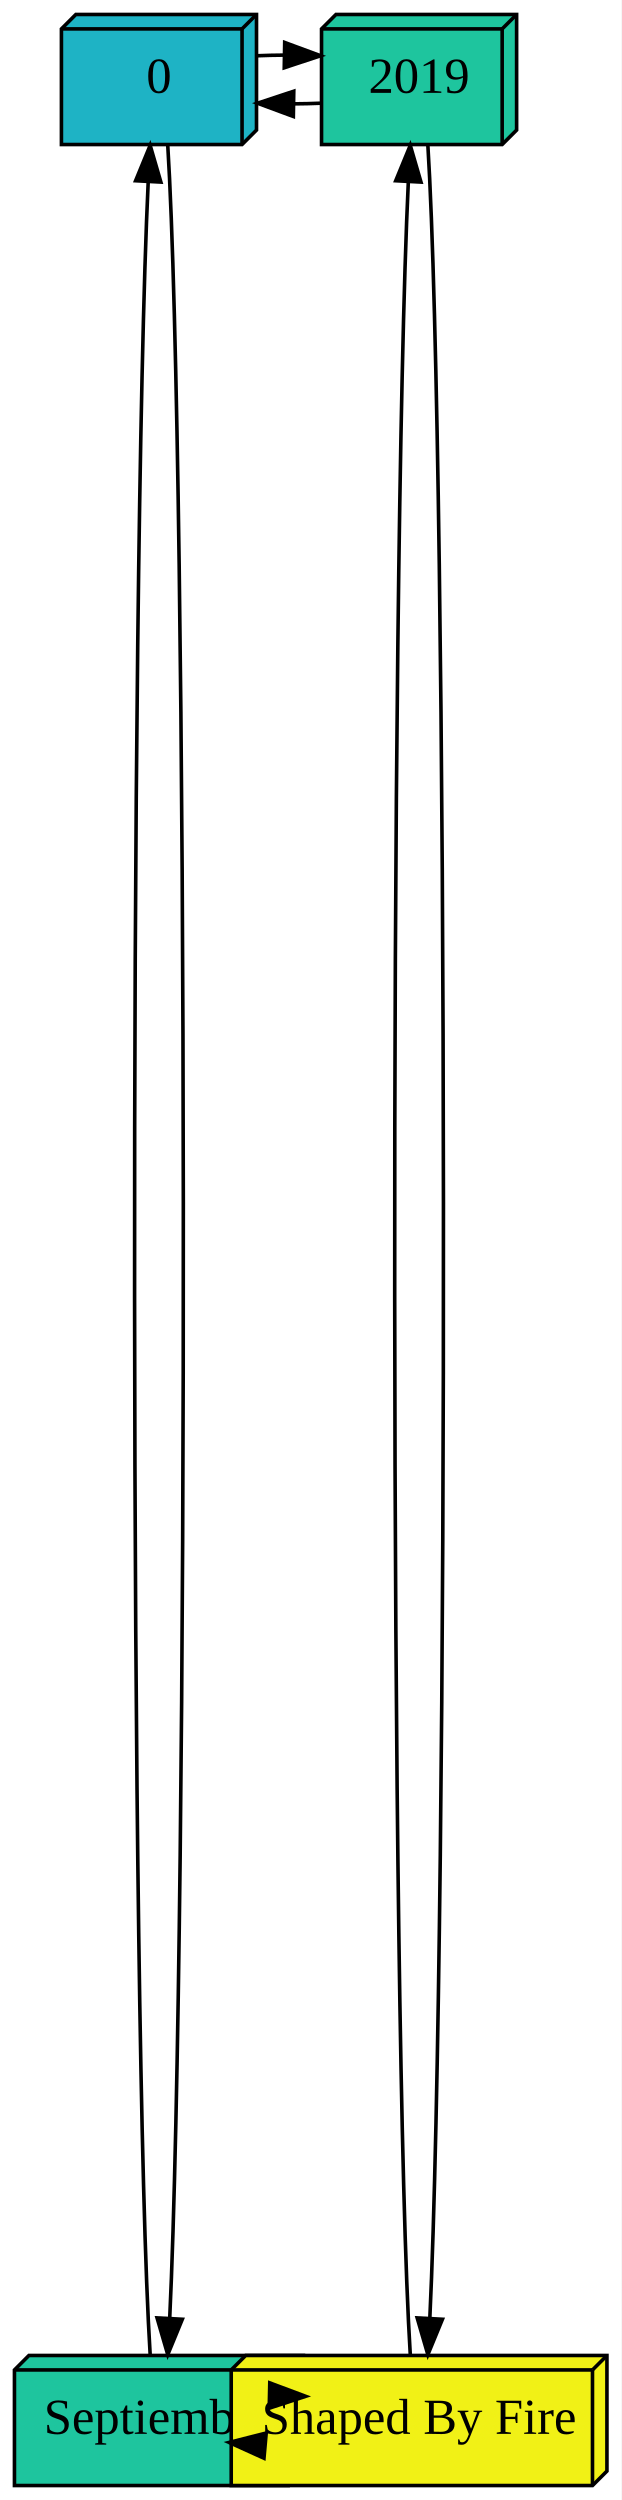
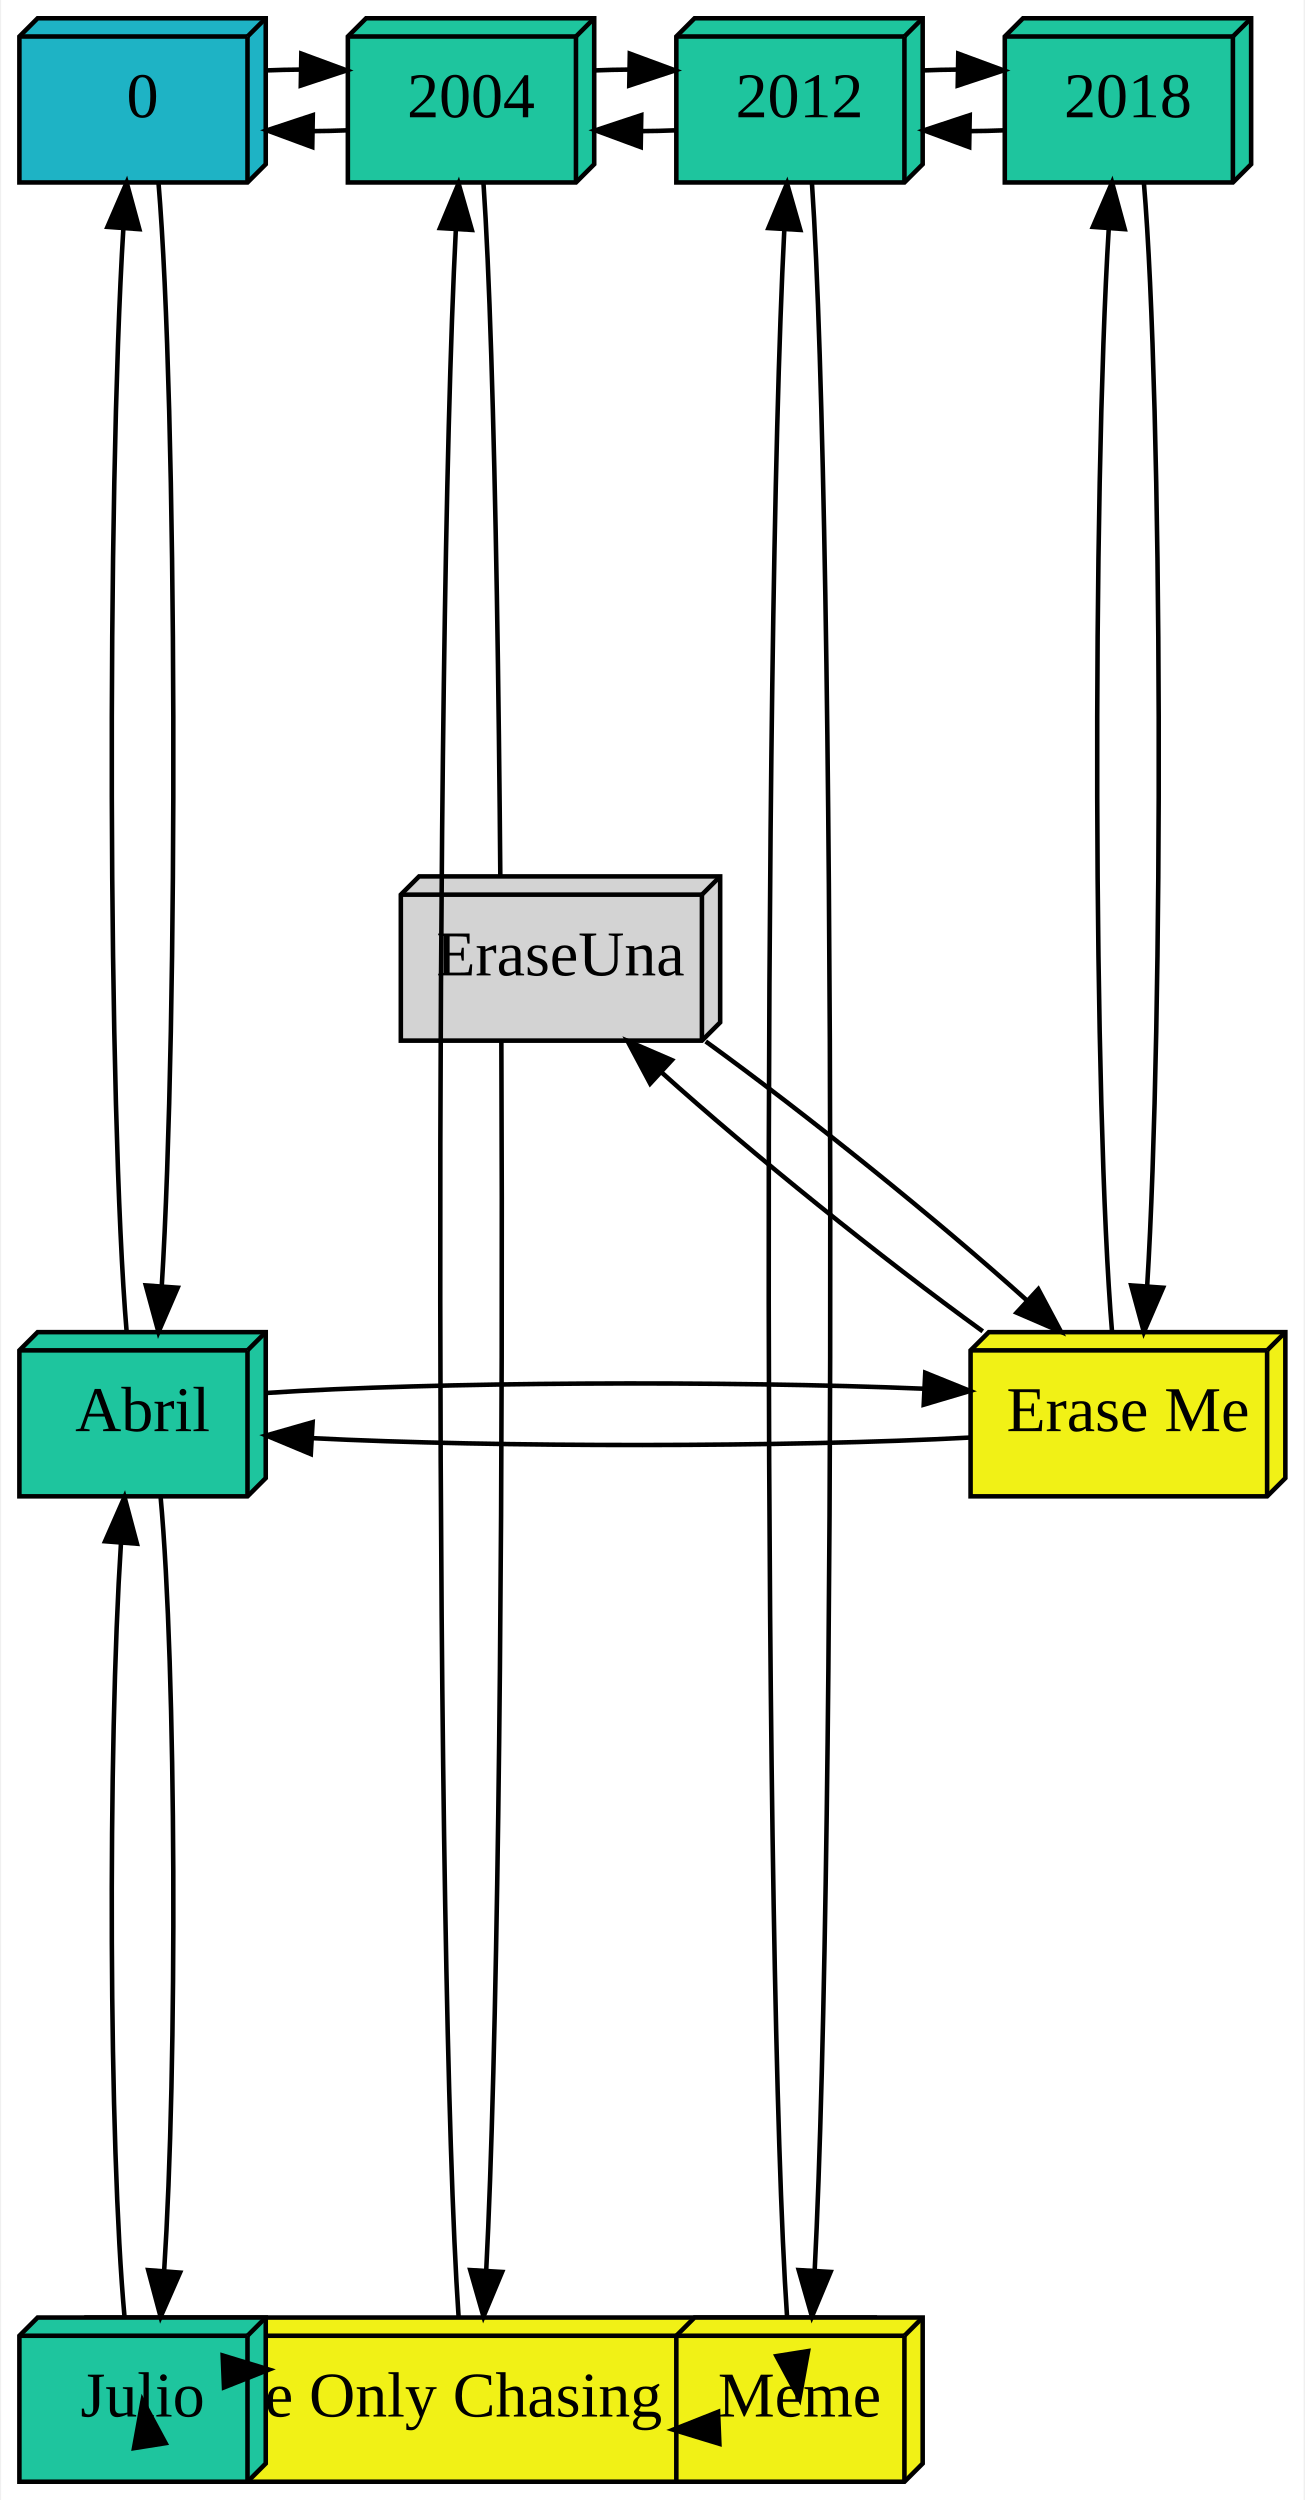
- <svg xmlns="http://www.w3.org/2000/svg" width="172pt" height="692pt" viewBox="0.00 0.00 172.00 692.00">
-   <g id="graph0" class="graph" transform="scale(1 1) rotate(0) translate(80 346)">
-     <polygon fill="white" stroke="none" points="-80,346 -80,-346 92,-346 92,346 -80,346" />
+ <svg xmlns="http://www.w3.org/2000/svg" width="286pt" height="548pt" viewBox="0.00 0.00 285.50 548.00">
+   <g id="graph0" class="graph" transform="scale(1 1) rotate(0) translate(117.409 226.742)">
+     <polygon fill="white" stroke="none" points="-117.409,321.258 -117.409,-226.742 168.091,-226.742 168.091,321.258 -117.409,321.258" />
    <g id="node1" class="node">
-       <polygon fill="#1eb3c5" stroke="black" points="-9,-342 -59,-342 -63,-338 -63,-306 -13,-306 -9,-310 -9,-342" />
-       <polyline fill="none" stroke="black" points="-13,-338 -63,-338 " />
-       <polyline fill="none" stroke="black" points="-13,-338 -13,-306 " />
-       <polyline fill="none" stroke="black" points="-13,-338 -9,-342 " />
-       <text text-anchor="middle" x="-36" y="-320.3" font-family="Times New Roman,serif" font-size="14.00">0</text>
+       <polygon fill="#1eb3c5" stroke="black" points="-59.409,-222.742 -109.409,-222.742 -113.409,-218.742 -113.409,-186.742 -63.409,-186.742 -59.409,-190.742 -59.409,-222.742" />
+       <polyline fill="none" stroke="black" points="-63.409,-218.742 -113.409,-218.742 " />
+       <polyline fill="none" stroke="black" points="-63.409,-218.742 -63.409,-186.742 " />
+       <polyline fill="none" stroke="black" points="-63.409,-218.742 -59.409,-222.742 " />
+       <text text-anchor="middle" x="-86.409" y="-201.042" font-family="Times New Roman,serif" font-size="14.00">0</text>
    </g>
    <g id="node2" class="node">
-       <polygon fill="#1ec59e" stroke="black" points="63,-342 13,-342 9,-338 9,-306 59,-306 63,-310 63,-342" />
-       <polyline fill="none" stroke="black" points="59,-338 9,-338 " />
-       <polyline fill="none" stroke="black" points="59,-338 59,-306 " />
-       <polyline fill="none" stroke="black" points="59,-338 63,-342 " />
-       <text text-anchor="middle" x="36" y="-320.3" font-family="Times New Roman,serif" font-size="14.00">2019</text>
+       <polygon fill="#1ec59e" stroke="black" points="12.591,-222.742 -37.409,-222.742 -41.409,-218.742 -41.409,-186.742 8.591,-186.742 12.591,-190.742 12.591,-222.742" />
+       <polyline fill="none" stroke="black" points="8.591,-218.742 -41.409,-218.742 " />
+       <polyline fill="none" stroke="black" points="8.591,-218.742 8.591,-186.742 " />
+       <polyline fill="none" stroke="black" points="8.591,-218.742 12.591,-222.742 " />
+       <text text-anchor="middle" x="-14.409" y="-201.042" font-family="Times New Roman,serif" font-size="14.00">2004</text>
    </g>
    <g id="edge1" class="edge">
-       <path fill="none" stroke="black" d="M-8.78,-330.568C-6.361,-330.67 -3.885,-330.729 -1.401,-330.745" />
-       <polygon fill="black" stroke="black" points="-1.197,-334.243 8.741,-330.57 -1.318,-327.244 -1.197,-334.243" />
+       <path fill="none" stroke="black" d="M-59.189,-211.311C-56.77,-211.412 -54.294,-211.472 -51.81,-211.488" />
+       <polygon fill="black" stroke="black" points="-51.605,-214.985 -41.668,-211.312 -51.727,-207.986 -51.605,-214.985" />
    </g>
    <g id="node3" class="node">
-       <polygon fill="#1ec59e" stroke="black" points="4,306 -72,306 -76,310 -76,342 0,342 4,338 4,306" />
-       <polyline fill="none" stroke="black" points="4.44089e-016,310 -76,310 " />
-       <polyline fill="none" stroke="black" points="4.44089e-016,310 0,342 " />
-       <polyline fill="none" stroke="black" points="4.44089e-016,310 4,306 " />
-       <text text-anchor="middle" x="-36" y="327.7" font-family="Times New Roman,serif" font-size="14.00">Septiembre</text>
+       <polygon fill="#1ec59e" stroke="black" points="-59.409,65.258 -109.409,65.258 -113.409,69.258 -113.409,101.258 -63.409,101.258 -59.409,97.258 -59.409,65.258" />
+       <polyline fill="none" stroke="black" points="-63.409,69.258 -113.409,69.258 " />
+       <polyline fill="none" stroke="black" points="-63.409,69.258 -63.409,101.258 " />
+       <polyline fill="none" stroke="black" points="-63.409,69.258 -59.409,65.258 " />
+       <text text-anchor="middle" x="-86.409" y="86.958" font-family="Times New Roman,serif" font-size="14.00">Abril</text>
    </g>
    <g id="edge2" class="edge">
-       <path fill="none" stroke="black" d="M-33.578,-305.992C-27.998,-215.984 -27.814,185.182 -33.026,295.719" />
-       <polygon fill="black" stroke="black" points="-29.535,295.974 -33.565,305.772 -36.525,295.599 -29.535,295.974" />
+       <path fill="none" stroke="black" d="M-82.922,-186.726C-78.826,-138.036 -78.586,-3.538 -82.203,55.2" />
+       <polygon fill="black" stroke="black" points="-78.717,55.525 -82.923,65.249 -85.699,55.024 -78.717,55.525" />
+     </g>
+     <g id="edge8" class="edge">
+       <path fill="none" stroke="black" d="M-41.629,-198.174C-44.048,-198.072 -46.524,-198.013 -49.008,-197.997" />
+       <polygon fill="black" stroke="black" points="-49.212,-194.5 -59.15,-198.172 -49.091,-201.499 -49.212,-194.5" />
+     </g>
+     <g id="node6" class="node">
+       <polygon fill="#f1f116" stroke="black" points="74.091,281.258 -98.909,281.258 -102.909,285.258 -102.909,317.258 70.091,317.258 74.091,313.258 74.091,281.258" />
+       <polyline fill="none" stroke="black" points="70.091,285.258 -102.909,285.258 " />
+       <polyline fill="none" stroke="black" points="70.091,285.258 70.091,317.258 " />
+       <polyline fill="none" stroke="black" points="70.091,285.258 74.091,281.258 " />
+       <text text-anchor="middle" x="-14.409" y="302.958" font-family="Times New Roman,serif" font-size="14.00">They're Only Chasing Safety</text>
+     </g>
+     <g id="edge10" class="edge">
+       <path fill="none" stroke="black" d="M-11.677,-186.507C-6.529,-110.872 -6.328,178.506 -11.075,270.797" />
+       <polygon fill="black" stroke="black" points="-7.596,271.27 -11.678,281.047 -14.584,270.859 -7.596,271.27" />
+     </g>
+     <g id="node7" class="node">
+       <polygon fill="#1ec59e" stroke="black" points="84.591,-222.742 34.591,-222.742 30.591,-218.742 30.591,-186.742 80.591,-186.742 84.591,-190.742 84.591,-222.742" />
+       <polyline fill="none" stroke="black" points="80.591,-218.742 30.591,-218.742 " />
+       <polyline fill="none" stroke="black" points="80.591,-218.742 80.591,-186.742 " />
+       <polyline fill="none" stroke="black" points="80.591,-218.742 84.591,-222.742 " />
+       <text text-anchor="middle" x="57.591" y="-201.042" font-family="Times New Roman,serif" font-size="14.00">2012</text>
+     </g>
+     <g id="edge9" class="edge">
+       <path fill="none" stroke="black" d="M12.811,-211.311C15.23,-211.412 17.706,-211.472 20.19,-211.488" />
+       <polygon fill="black" stroke="black" points="20.395,-214.985 30.332,-211.312 20.273,-207.986 20.395,-214.985" />
+     </g>
+     <g id="edge3" class="edge">
+       <path fill="none" stroke="black" d="M-89.896,65.242C-93.992,16.552 -94.232,-117.946 -90.615,-176.685" />
+       <polygon fill="black" stroke="black" points="-94.101,-177.009 -89.895,-186.733 -87.119,-176.509 -94.101,-177.009" />
+     </g>
+     <g id="node4" class="node">
+       <polygon fill="#f1f116" stroke="black" points="164.091,65.258 99.091,65.258 95.091,69.258 95.091,101.258 160.091,101.258 164.091,97.258 164.091,65.258" />
+       <polyline fill="none" stroke="black" points="160.091,69.258 95.091,69.258 " />
+       <polyline fill="none" stroke="black" points="160.091,69.258 160.091,101.258 " />
+       <polyline fill="none" stroke="black" points="160.091,69.258 164.091,65.258 " />
+       <text text-anchor="middle" x="129.591" y="86.958" font-family="Times New Roman,serif" font-size="14.00">Erase Me</text>
+     </g>
+     <g id="edge4" class="edge">
+       <path fill="none" stroke="black" d="M-59.053,78.585C-22.795,76.164 41.637,75.859 84.982,77.671" />
+       <polygon fill="black" stroke="black" points="85.153,74.175 94.975,78.148 84.819,81.167 85.153,74.175" />
+     </g>
+     <g id="node5" class="node">
+       <polygon fill="#1ec59e" stroke="black" points="-59.409,281.258 -109.409,281.258 -113.409,285.258 -113.409,317.258 -63.409,317.258 -59.409,313.258 -59.409,281.258" />
+       <polyline fill="none" stroke="black" points="-63.409,285.258 -113.409,285.258 " />
+       <polyline fill="none" stroke="black" points="-63.409,285.258 -63.409,317.258 " />
+       <polyline fill="none" stroke="black" points="-63.409,285.258 -59.409,281.258 " />
+       <text text-anchor="middle" x="-86.409" y="302.958" font-family="Times New Roman,serif" font-size="14.00">Julio</text>
    </g>
    <g id="edge5" class="edge">
-       <path fill="none" stroke="black" d="M8.78,-317.432C6.361,-317.33 3.885,-317.271 1.401,-317.255" />
-       <polygon fill="black" stroke="black" points="1.197,-313.757 -8.741,-317.43 1.318,-320.756 1.197,-313.757" />
+       <path fill="none" stroke="black" d="M-82.463,101.302C-79.005,138.943 -78.745,226.071 -81.685,271.133" />
+       <polygon fill="black" stroke="black" points="-78.196,271.411 -82.454,281.113 -85.175,270.873 -78.196,271.411" />
    </g>
-     <g id="node4" class="node">
-       <polygon fill="#f1f116" stroke="black" points="88,306 -12,306 -16,310 -16,342 84,342 88,338 88,306" />
-       <polyline fill="none" stroke="black" points="84,310 -16,310 " />
-       <polyline fill="none" stroke="black" points="84,310 84,342 " />
-       <polyline fill="none" stroke="black" points="84,310 88,306 " />
-       <text text-anchor="middle" x="36" y="327.7" font-family="Times New Roman,serif" font-size="14.00">Shaped By Fire</text>
+     <g id="edge22" class="edge">
+       <path fill="none" stroke="black" d="M94.887,88.373C55.393,90.51 -8.86,90.552 -49.319,88.498" />
+       <polygon fill="black" stroke="black" points="-49.533,91.991 -59.312,87.914 -49.125,85.003 -49.533,91.991" />
+     </g>
+     <g id="node9" class="node">
+       <polygon fill="#1ec59e" stroke="black" points="156.591,-222.742 106.591,-222.742 102.591,-218.742 102.591,-186.742 152.591,-186.742 156.591,-190.742 156.591,-222.742" />
+       <polyline fill="none" stroke="black" points="152.591,-218.742 102.591,-218.742 " />
+       <polyline fill="none" stroke="black" points="152.591,-218.742 152.591,-186.742 " />
+       <polyline fill="none" stroke="black" points="152.591,-218.742 156.591,-222.742 " />
+       <text text-anchor="middle" x="129.591" y="-201.042" font-family="Times New Roman,serif" font-size="14.00">2018</text>
+     </g>
+     <g id="edge21" class="edge">
+       <path fill="none" stroke="black" d="M126.104,65.242C122.008,16.552 121.768,-117.946 125.385,-176.685" />
+       <polygon fill="black" stroke="black" points="121.899,-177.009 126.105,-186.733 128.881,-176.509 121.899,-177.009" />
+     </g>
+     <g id="node10" class="node">
+       <polygon fill="lightgrey" stroke="black" points="40.201,-34.633 -25.799,-34.633 -29.799,-30.633 -29.799,1.367 36.201,1.367 40.201,-2.633 40.201,-34.633" />
+       <polyline fill="none" stroke="black" points="36.201,-30.633 -29.799,-30.633 " />
+       <polyline fill="none" stroke="black" points="36.201,-30.633 36.201,1.367 " />
+       <polyline fill="none" stroke="black" points="36.201,-30.633 40.201,-34.633 " />
+       <text text-anchor="middle" x="5.201" y="-12.933" font-family="Times New Roman,serif" font-size="14.00">EraseUna</text>
+     </g>
+     <g id="edge23" class="edge">
+       <path fill="none" stroke="black" d="M97.758,65.083C75.73,49.155 47.024,26.03 27.421,8.378" />
+       <polygon fill="black" stroke="black" points="24.859,10.777 19.877,1.427 29.603,5.63 24.859,10.777" />
    </g>
    <g id="edge6" class="edge">
-       <path fill="none" stroke="black" d="M38.422,-305.992C44.002,-215.984 44.187,185.182 38.974,295.719" />
-       <polygon fill="black" stroke="black" points="42.465,295.974 38.435,305.772 35.475,295.599 42.465,295.974" />
-     </g>
-     <g id="edge3" class="edge">
-       <path fill="none" stroke="black" d="M-38.422,305.992C-44.002,215.984 -44.187,-185.182 -38.974,-295.719" />
-       <polygon fill="black" stroke="black" points="-42.465,-295.974 -38.435,-305.772 -35.475,-295.599 -42.465,-295.974" />
-     </g>
-     <g id="edge4" class="edge">
-       <path fill="none" stroke="black" d="M4.21,317.291C4.275,317.292 4.339,317.294 4.403,317.295" />
-       <polygon fill="black" stroke="black" points="-5.326,313.585 4.596,317.299 -5.477,320.583 -5.326,313.585" />
+       <path fill="none" stroke="black" d="M-90.355,281.213C-93.813,243.572 -94.073,156.445 -91.133,111.382" />
+       <polygon fill="black" stroke="black" points="-94.622,111.104 -90.364,101.403 -87.643,111.642 -94.622,111.104" />
    </g>
    <g id="edge7" class="edge">
-       <path fill="none" stroke="black" d="M33.578,305.992C27.998,215.984 27.814,-185.182 33.026,-295.719" />
-       <polygon fill="black" stroke="black" points="29.535,-295.974 33.565,-305.772 36.525,-295.599 29.535,-295.974" />
+       <path fill="none" stroke="black" d="M-59.189,292.69C-59.109,292.686 -59.029,292.683 -58.95,292.68" />
+       <polygon fill="black" stroke="black" points="-68.845,289.58 -58.71,292.67 -68.56,296.574 -68.845,289.58" />
    </g>
-     <g id="edge8" class="edge">
-       <path fill="none" stroke="black" d="M-16.326,330.091C-16.369,330.087 -16.413,330.083 -16.456,330.079" />
-       <polygon fill="black" stroke="black" points="-6.934,334.438 -16.587,330.068 -6.316,327.464 -6.934,334.438" />
+     <g id="edge11" class="edge">
+       <path fill="none" stroke="black" d="M-17.142,281.022C-22.29,205.388 -22.49,-83.99 -17.743,-176.281" />
+       <polygon fill="black" stroke="black" points="-21.221,-176.754 -17.14,-186.531 -14.234,-176.343 -21.221,-176.754" />
+     </g>
+     <g id="edge12" class="edge">
+       <path fill="none" stroke="black" d="M-86.357,299.673C-86.365,299.639 -86.373,299.605 -86.38,299.571" />
+       <polygon fill="black" stroke="black" points="-88.287,309.893 -86.396,299.467 -81.372,308.797 -88.287,309.893" />
+     </g>
+     <g id="node8" class="node">
+       <polygon fill="#f1f116" stroke="black" points="84.591,281.258 34.591,281.258 30.591,285.258 30.591,317.258 80.591,317.258 84.591,313.258 84.591,281.258" />
+       <polyline fill="none" stroke="black" points="80.591,285.258 30.591,285.258 " />
+       <polyline fill="none" stroke="black" points="80.591,285.258 80.591,317.258 " />
+       <polyline fill="none" stroke="black" points="80.591,285.258 84.591,281.258 " />
+       <text text-anchor="middle" x="57.591" y="302.958" font-family="Times New Roman,serif" font-size="14.00">Meme</text>
+     </g>
+     <g id="edge13" class="edge">
+       <path fill="none" stroke="black" d="M57.539,298.843C57.547,298.877 57.555,298.911 57.562,298.945" />
+       <polygon fill="black" stroke="black" points="59.468,288.622 57.578,299.049 52.554,289.719 59.468,288.622" />
+     </g>
+     <g id="edge14" class="edge">
+       <path fill="none" stroke="black" d="M30.371,-198.174C27.952,-198.072 25.476,-198.013 22.992,-197.997" />
+       <polygon fill="black" stroke="black" points="22.788,-194.5 12.85,-198.172 22.909,-201.499 22.788,-194.5" />
+     </g>
+     <g id="edge16" class="edge">
+       <path fill="none" stroke="black" d="M60.324,-186.507C65.472,-110.872 65.672,178.506 60.925,270.797" />
+       <polygon fill="black" stroke="black" points="64.403,271.27 60.322,281.047 57.416,270.859 64.403,271.27" />
+     </g>
+     <g id="edge15" class="edge">
+       <path fill="none" stroke="black" d="M84.811,-211.311C87.23,-211.412 89.706,-211.472 92.19,-211.488" />
+       <polygon fill="black" stroke="black" points="92.394,-214.985 102.332,-211.312 92.273,-207.986 92.394,-214.985" />
+     </g>
+     <g id="edge18" class="edge">
+       <path fill="none" stroke="black" d="M30.371,305.826C30.291,305.829 30.212,305.833 30.132,305.836" />
+       <polygon fill="black" stroke="black" points="40.026,308.936 29.892,305.846 39.742,301.942 40.026,308.936" />
+     </g>
+     <g id="edge17" class="edge">
+       <path fill="none" stroke="black" d="M54.858,281.022C49.711,205.388 49.51,-83.99 54.257,-176.281" />
+       <polygon fill="black" stroke="black" points="50.779,-176.754 54.86,-186.531 57.766,-176.343 50.779,-176.754" />
+     </g>
+     <g id="edge20" class="edge">
+       <path fill="none" stroke="black" d="M133.078,-186.726C137.174,-138.036 137.414,-3.538 133.797,55.2" />
+       <polygon fill="black" stroke="black" points="137.283,55.525 133.077,65.249 130.301,55.024 137.283,55.525" />
+     </g>
+     <g id="edge19" class="edge">
+       <path fill="none" stroke="black" d="M102.371,-198.174C99.952,-198.072 97.476,-198.013 94.992,-197.997" />
+       <polygon fill="black" stroke="black" points="94.787,-194.5 84.85,-198.172 94.909,-201.499 94.787,-194.5" />
+     </g>
+     <g id="edge24" class="edge">
+       <path fill="none" stroke="black" d="M37.034,1.542C59.062,17.47 87.767,40.595 107.371,58.247" />
+       <polygon fill="black" stroke="black" points="109.933,55.847 114.915,65.198 105.189,60.995 109.933,55.847" />
    </g>
  </g>
</svg>
